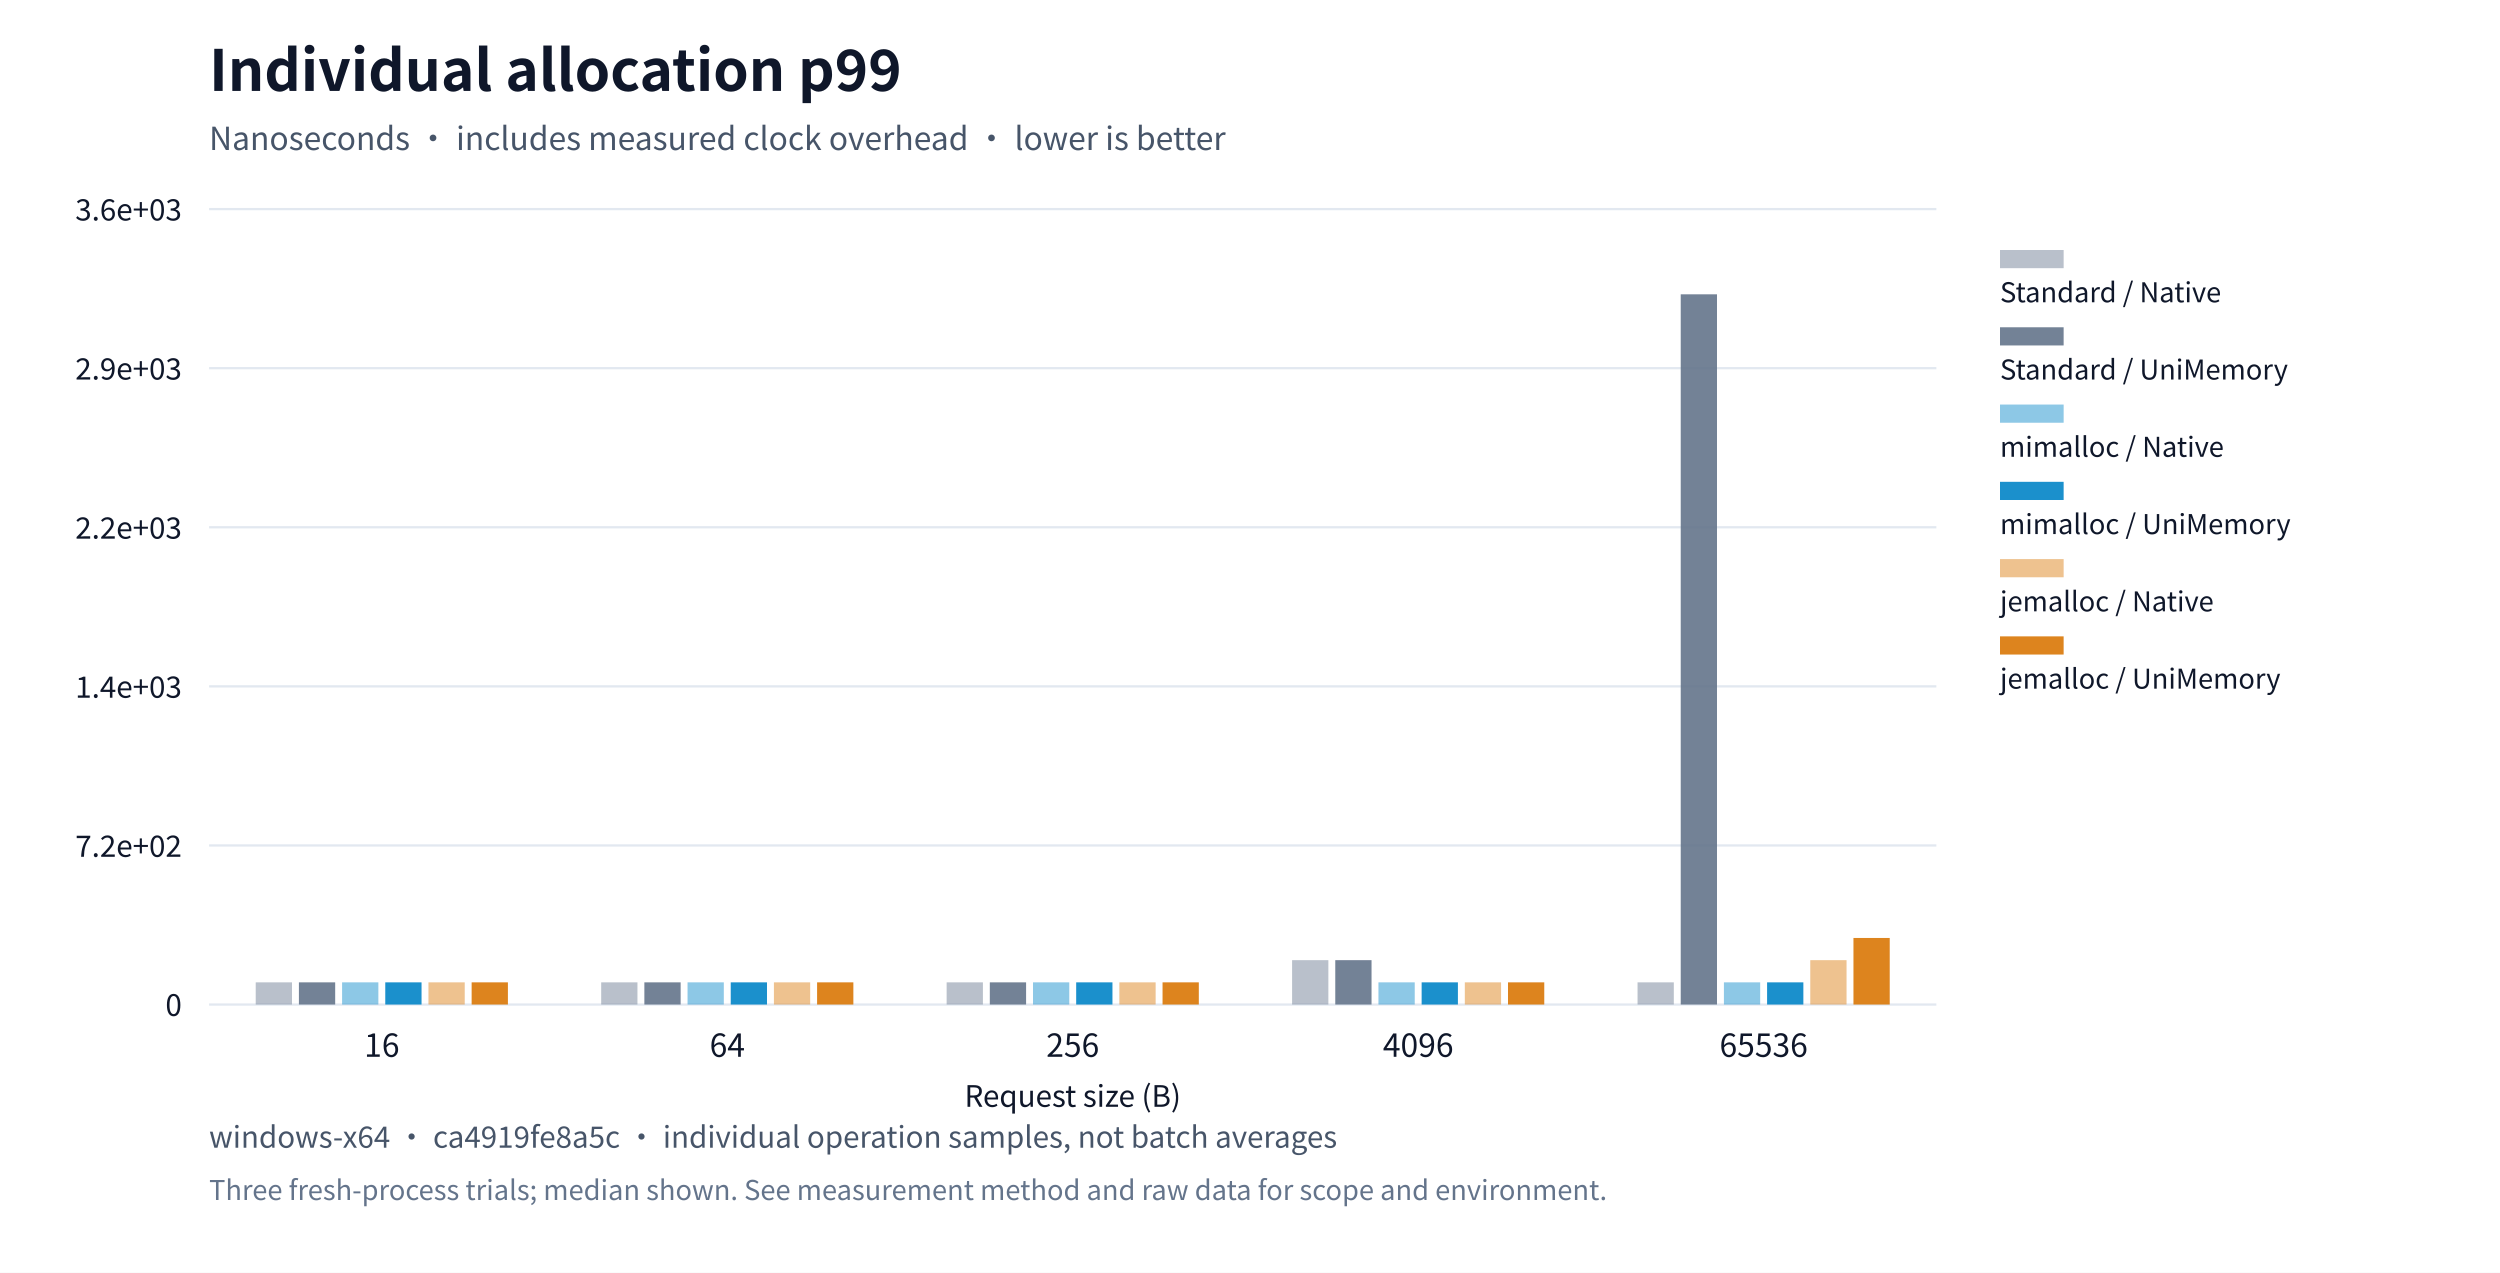
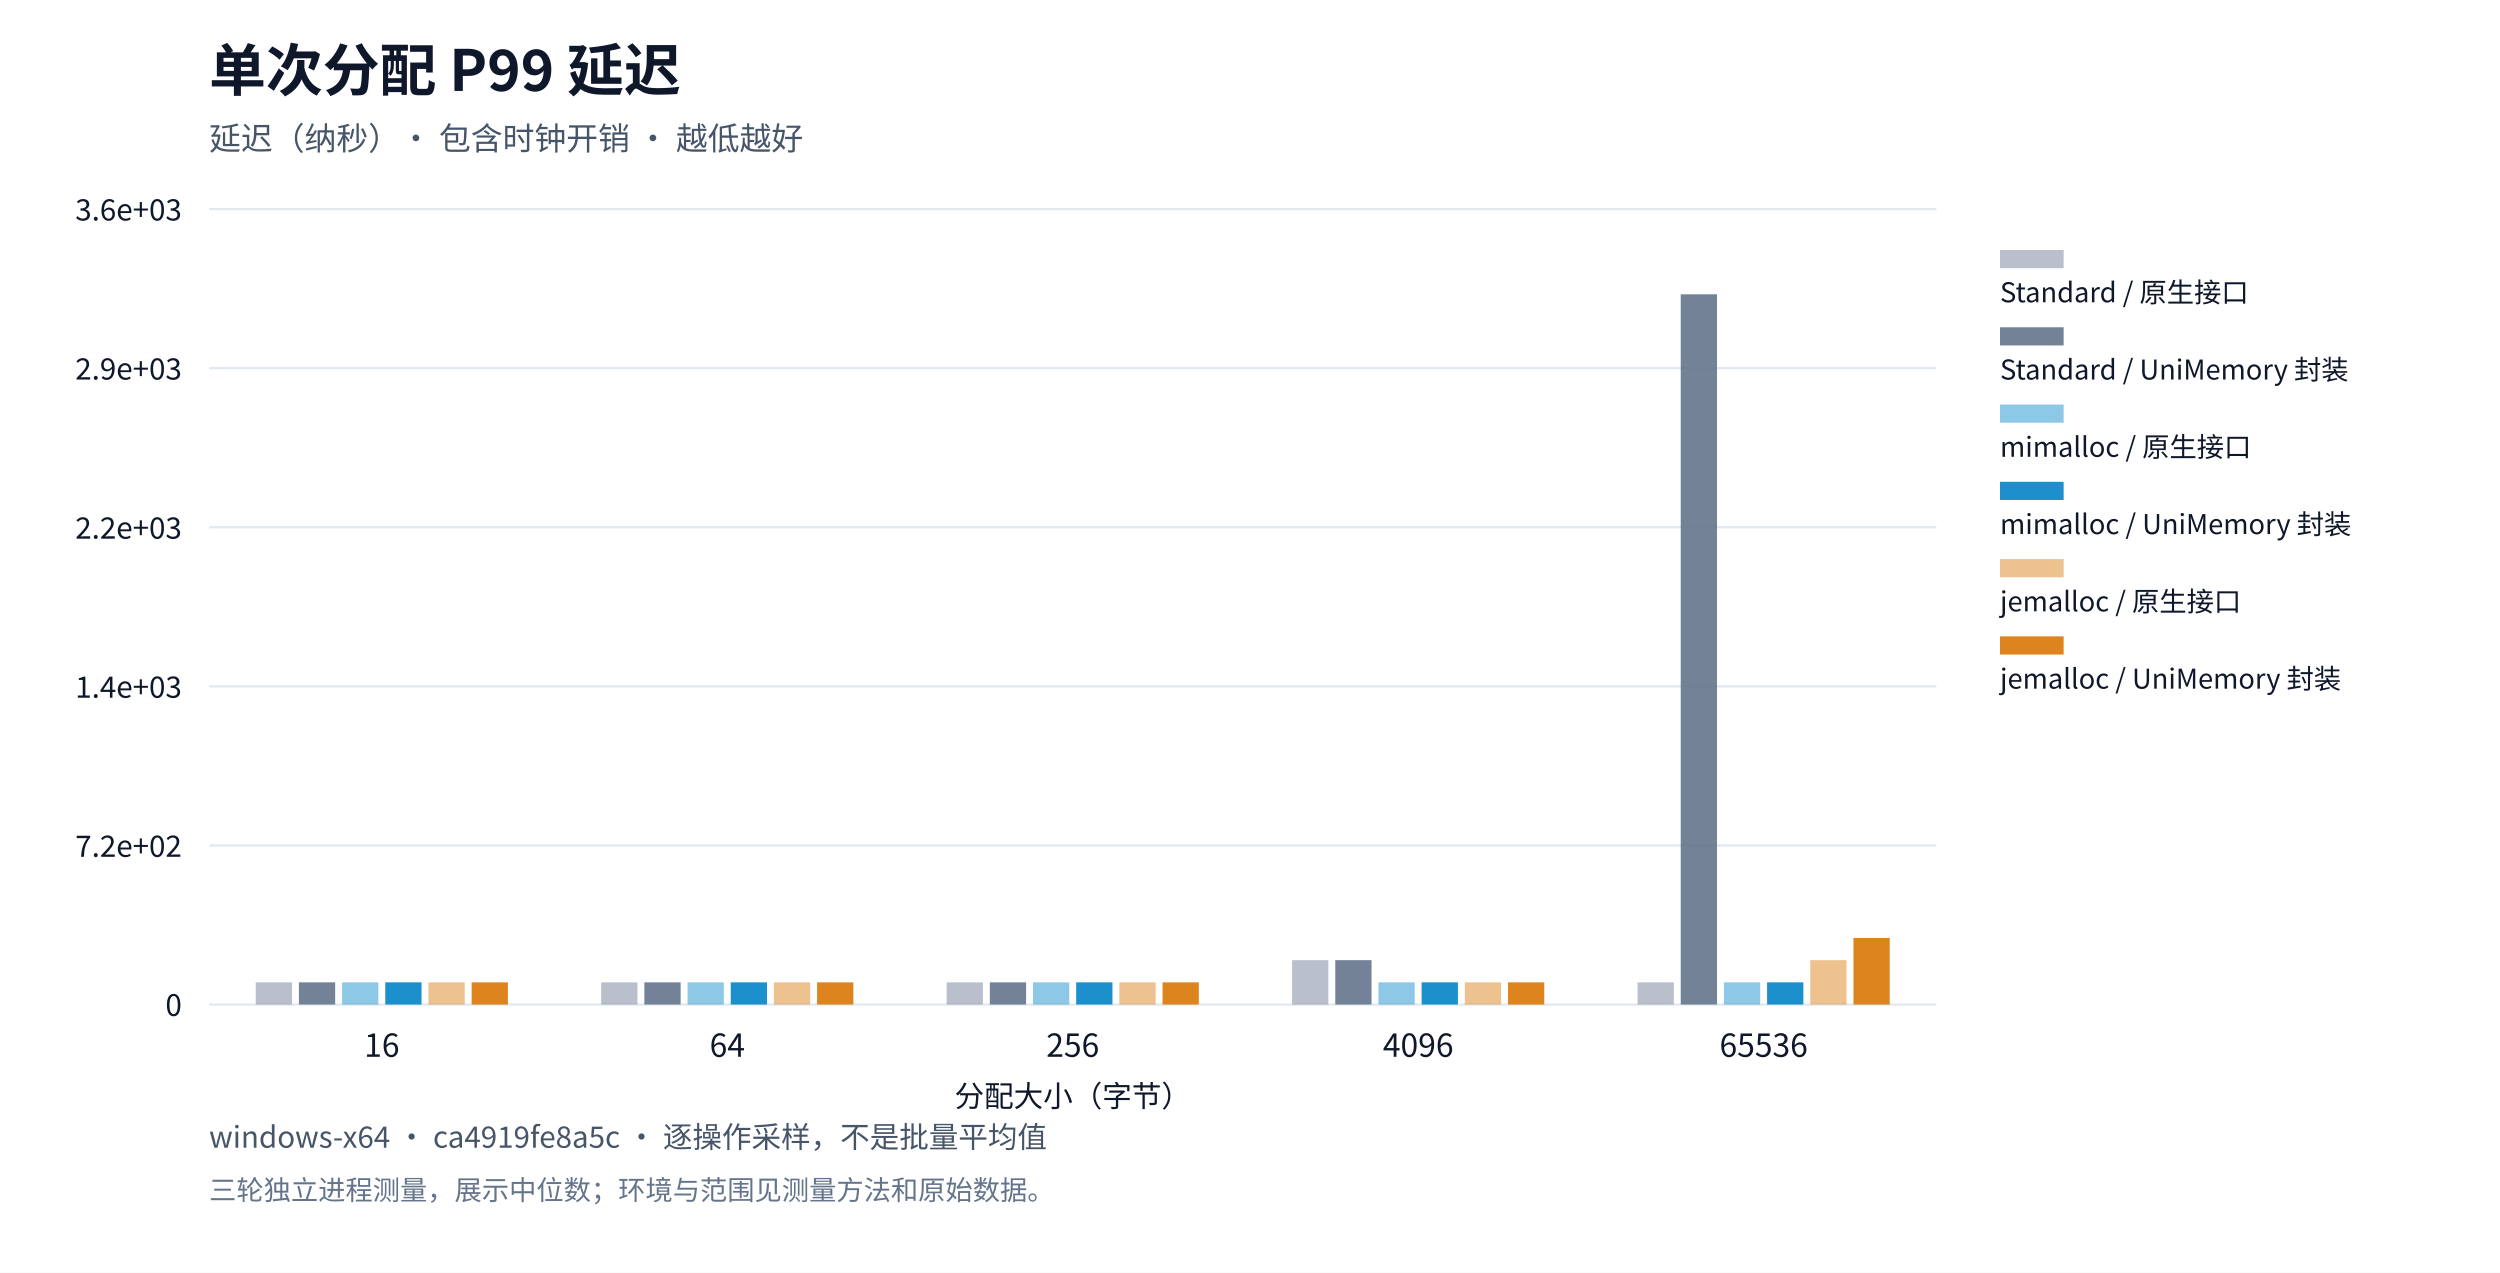
- <svg xmlns="http://www.w3.org/2000/svg" xml:lang="en" viewBox="0 0 1100 560" role="img">
+ <svg xmlns="http://www.w3.org/2000/svg" xml:lang="zh-CN" viewBox="0 0 1100 560" role="img">
  <rect width="1100" height="560" fill="#ffffff" />
  <g font-family="system-ui,Segoe UI,Microsoft YaHei,PingFang SC,Noto Sans CJK SC,sans-serif" fill="#0f172a">
-     <text x="92" y="40" font-size="25" font-weight="650">Individual allocation p99</text>
-     <text x="92" y="66" font-size="14" fill="#475569">Nanoseconds · includes measured clock overhead · lower is better</text>
+     <text x="92" y="40" font-size="25" font-weight="650">单次分配 P99 延迟</text>
+     <text x="92" y="66" font-size="14" fill="#475569">延迟（纳秒）· 包含时钟开销 · 越低越好</text>
    <defs>
      <pattern id="standard-basic" width="6" height="6" patternUnits="userSpaceOnUse">
        <rect width="6" height="6" fill="#64748b" />
        <path d="M0,6L6,0" stroke="#ffffff" stroke-opacity="0.6" stroke-width="1.2" />
      </pattern>
      <pattern id="mimalloc-basic" width="6" height="6" patternUnits="userSpaceOnUse">
        <rect width="6" height="6" fill="#0284c7" />
        <path d="M0,6L6,0" stroke="#ffffff" stroke-opacity="0.6" stroke-width="1.2" />
      </pattern>
      <pattern id="jemalloc-basic" width="6" height="6" patternUnits="userSpaceOnUse">
        <rect width="6" height="6" fill="#d97706" />
        <path d="M0,6L6,0" stroke="#ffffff" stroke-opacity="0.6" stroke-width="1.2" />
      </pattern>
    </defs>
    <path d="M92,442.0h760" stroke="#e2e8f0" />
    <text x="80" y="447.0" text-anchor="end" font-size="13">0</text>
    <path d="M92,372.0h760" stroke="#e2e8f0" />
    <text x="80" y="377.0" text-anchor="end" font-size="13">7.2e+02</text>
    <path d="M92,302.0h760" stroke="#e2e8f0" />
    <text x="80" y="307.0" text-anchor="end" font-size="13">1.4e+03</text>
    <path d="M92,232.0h760" stroke="#e2e8f0" />
    <text x="80" y="237.0" text-anchor="end" font-size="13">2.2e+03</text>
    <path d="M92,162.0h760" stroke="#e2e8f0" />
    <text x="80" y="167.0" text-anchor="end" font-size="13">2.9e+03</text>
    <path d="M92,92.0h760" stroke="#e2e8f0" />
    <text x="80" y="97.0" text-anchor="end" font-size="13">3.6e+03</text>
    <text x="168.0" y="465" text-anchor="middle" font-size="14">16</text>
    <text x="320.0" y="465" text-anchor="middle" font-size="14">64</text>
    <text x="472.0" y="465" text-anchor="middle" font-size="14">256</text>
    <text x="624.0" y="465" text-anchor="middle" font-size="14">4096</text>
    <text x="776.0" y="465" text-anchor="middle" font-size="14">65536</text>
    <rect data-path="native" x="112.52" y="432.234" width="15.96" height="9.766" fill="#64748b" opacity="0.45" />
    <rect data-path="native" x="264.52" y="432.234" width="15.96" height="9.766" fill="#64748b" opacity="0.45" />
    <rect data-path="native" x="416.52" y="432.234" width="15.96" height="9.766" fill="#64748b" opacity="0.45" />
    <rect data-path="native" x="568.52" y="422.469" width="15.96" height="19.531" fill="#64748b" opacity="0.45" />
    <rect data-path="native" x="720.52" y="432.234" width="15.96" height="9.766" fill="#64748b" opacity="0.45" />
    <rect data-path="native" x="880" y="110" width="28" height="8" fill="#64748b" opacity="0.45" />
-     <text x="880" y="133" font-size="12">Standard / Native</text>
+     <text x="880" y="133" font-size="12">Standard / 原生接口</text>
    <rect data-path="disabled" x="131.52" y="432.234" width="15.96" height="9.766" fill="#64748b" opacity="0.9" />
    <rect data-path="disabled" x="283.52" y="432.234" width="15.96" height="9.766" fill="#64748b" opacity="0.9" />
    <rect data-path="disabled" x="435.52" y="432.234" width="15.96" height="9.766" fill="#64748b" opacity="0.9" />
    <rect data-path="disabled" x="587.52" y="422.469" width="15.96" height="19.531" fill="#64748b" opacity="0.9" />
    <rect data-path="disabled" x="739.52" y="129.5" width="15.96" height="312.5" fill="#64748b" opacity="0.9" />
    <rect data-path="disabled" x="880" y="144" width="28" height="8" fill="#64748b" opacity="0.9" />
-     <text x="880" y="167" font-size="12">Standard / UniMemory</text>
+     <text x="880" y="167" font-size="12">Standard / UniMemory 封装</text>
    <rect data-path="native" x="150.52" y="432.234" width="15.96" height="9.766" fill="#0284c7" opacity="0.45" />
    <rect data-path="native" x="302.52" y="432.234" width="15.96" height="9.766" fill="#0284c7" opacity="0.45" />
    <rect data-path="native" x="454.52" y="432.234" width="15.96" height="9.766" fill="#0284c7" opacity="0.45" />
    <rect data-path="native" x="606.52" y="432.234" width="15.96" height="9.766" fill="#0284c7" opacity="0.45" />
    <rect data-path="native" x="758.52" y="432.234" width="15.96" height="9.766" fill="#0284c7" opacity="0.45" />
    <rect data-path="native" x="880" y="178" width="28" height="8" fill="#0284c7" opacity="0.45" />
-     <text x="880" y="201" font-size="12">mimalloc / Native</text>
+     <text x="880" y="201" font-size="12">mimalloc / 原生接口</text>
    <rect data-path="disabled" x="169.52" y="432.234" width="15.96" height="9.766" fill="#0284c7" opacity="0.9" />
    <rect data-path="disabled" x="321.52" y="432.234" width="15.96" height="9.766" fill="#0284c7" opacity="0.9" />
    <rect data-path="disabled" x="473.52" y="432.234" width="15.96" height="9.766" fill="#0284c7" opacity="0.9" />
    <rect data-path="disabled" x="625.52" y="432.234" width="15.96" height="9.766" fill="#0284c7" opacity="0.9" />
    <rect data-path="disabled" x="777.52" y="432.234" width="15.96" height="9.766" fill="#0284c7" opacity="0.9" />
    <rect data-path="disabled" x="880" y="212" width="28" height="8" fill="#0284c7" opacity="0.9" />
-     <text x="880" y="235" font-size="12">mimalloc / UniMemory</text>
+     <text x="880" y="235" font-size="12">mimalloc / UniMemory 封装</text>
    <rect data-path="native" x="188.52" y="432.234" width="15.96" height="9.766" fill="#d97706" opacity="0.45" />
    <rect data-path="native" x="340.52" y="432.234" width="15.96" height="9.766" fill="#d97706" opacity="0.45" />
    <rect data-path="native" x="492.52" y="432.234" width="15.96" height="9.766" fill="#d97706" opacity="0.45" />
    <rect data-path="native" x="644.52" y="432.234" width="15.96" height="9.766" fill="#d97706" opacity="0.45" />
    <rect data-path="native" x="796.52" y="422.469" width="15.96" height="19.531" fill="#d97706" opacity="0.45" />
    <rect data-path="native" x="880" y="246" width="28" height="8" fill="#d97706" opacity="0.45" />
-     <text x="880" y="269" font-size="12">jemalloc / Native</text>
+     <text x="880" y="269" font-size="12">jemalloc / 原生接口</text>
    <rect data-path="disabled" x="207.52" y="432.234" width="15.96" height="9.766" fill="#d97706" opacity="0.9" />
    <rect data-path="disabled" x="359.52" y="432.234" width="15.96" height="9.766" fill="#d97706" opacity="0.9" />
    <rect data-path="disabled" x="511.52" y="432.234" width="15.96" height="9.766" fill="#d97706" opacity="0.9" />
    <rect data-path="disabled" x="663.52" y="432.234" width="15.96" height="9.766" fill="#d97706" opacity="0.9" />
    <rect data-path="disabled" x="815.52" y="412.703" width="15.96" height="29.297" fill="#d97706" opacity="0.9" />
    <rect data-path="disabled" x="880" y="280" width="28" height="8" fill="#d97706" opacity="0.9" />
-     <text x="880" y="303" font-size="12">jemalloc / UniMemory</text>
-     <text x="472" y="487" text-anchor="middle" font-size="13">Request size (B)</text>
-     <text x="92" y="505" font-size="13" fill="#475569">windows-x64 · ca4919fe8a5c · individual operation samples, not batch averages</text>
-     <text x="92" y="528" font-size="12" fill="#64748b">Three fresh-process trials; median shown. See measurement method and raw data for scope and environment.</text>
+     <text x="880" y="303" font-size="12">jemalloc / UniMemory 封装</text>
+     <text x="472" y="487" text-anchor="middle" font-size="13">分配大小（字节）</text>
+     <text x="92" y="505" font-size="13" fill="#475569">windows-x64 · ca4919fe8a5c · 逐操作采样，不是批量平均值</text>
+     <text x="92" y="528" font-size="12" fill="#64748b">三轮独立进程测量，展示中位数；环境与范围见测量方法和原始数据。</text>
  </g>
</svg>
